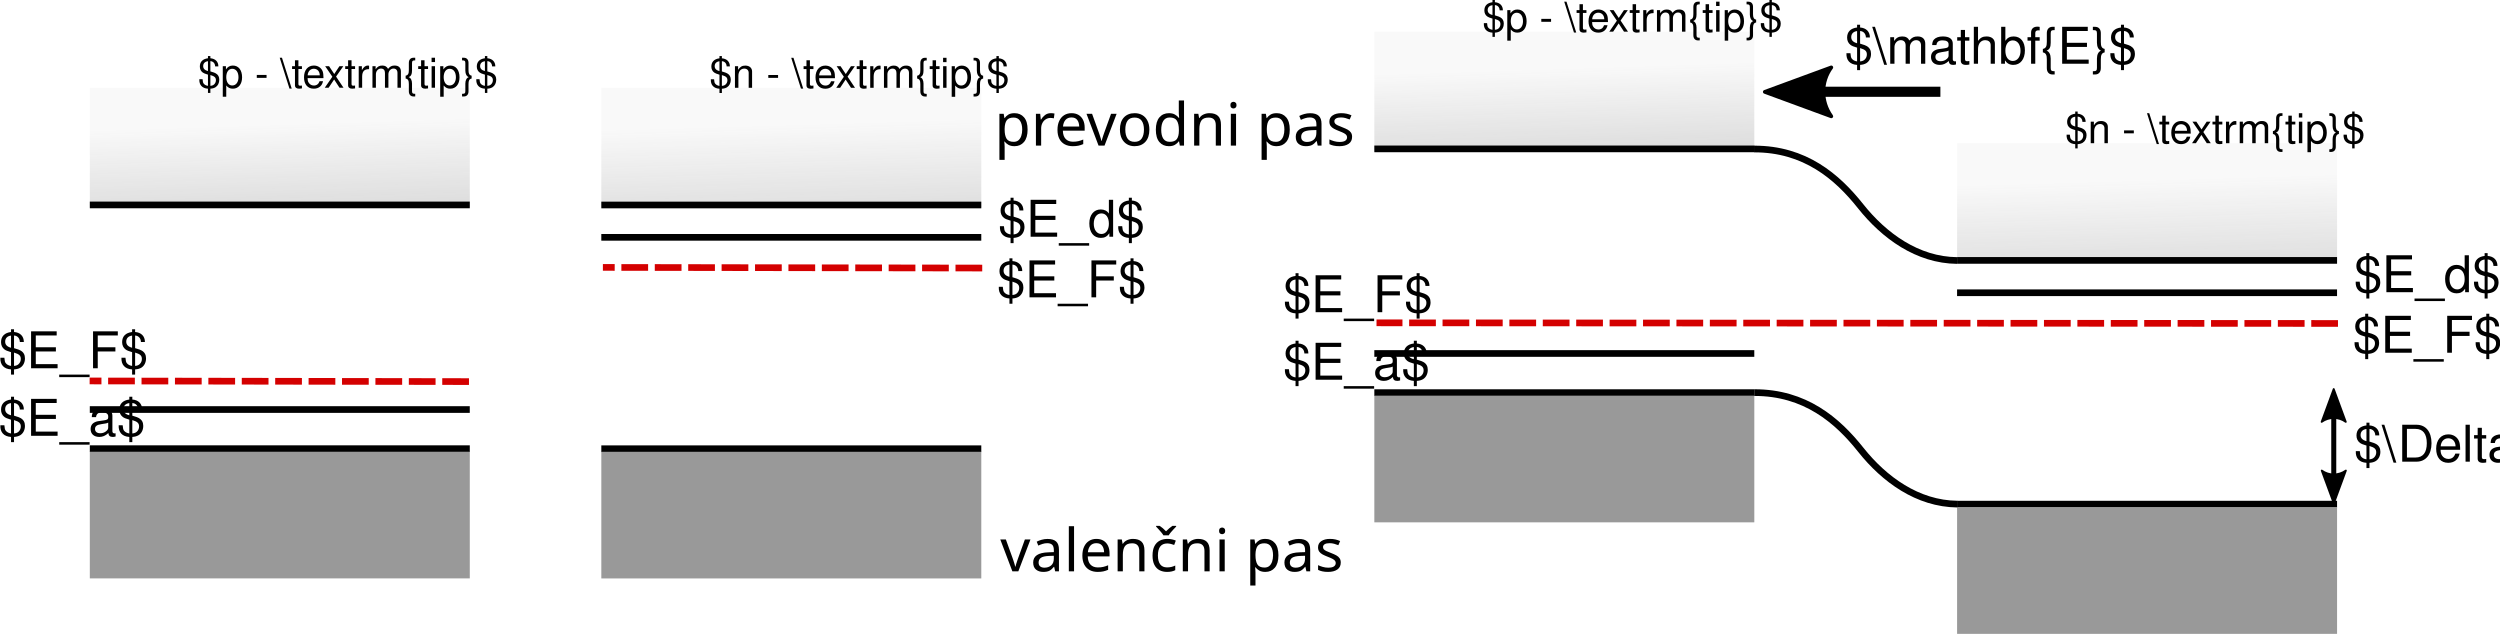
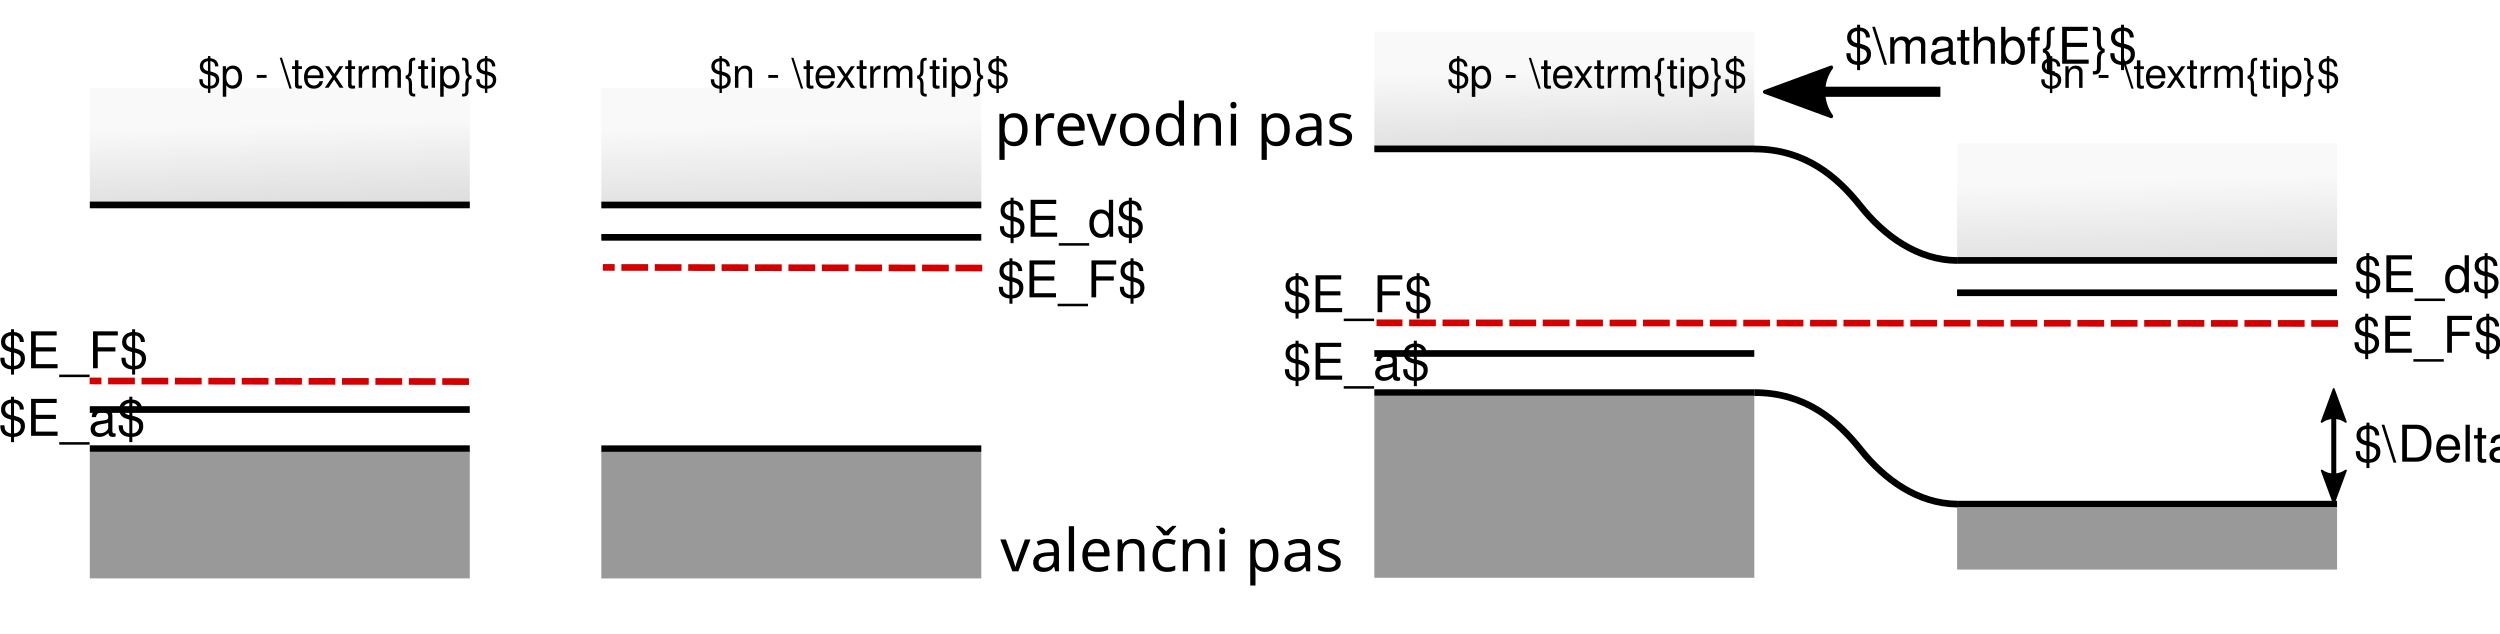
<svg xmlns="http://www.w3.org/2000/svg" xmlns:xlink="http://www.w3.org/1999/xlink" version="1.1" id="svg2" viewBox="0 0 986.916 250.226" height="70.619mm" width="278.53mm">
  <defs id="defs4">
    <linearGradient id="linearGradient9941">
      <stop style="stop-color:#333333;stop-opacity:0.768" offset="0" id="stop9943" />
      <stop style="stop-color:#f9f9f9;stop-opacity:1" offset="1" id="stop9945" />
    </linearGradient>
    <marker orient="auto" refY="0" refX="0" id="Arrow2Mstart-9-7" style="overflow:visible">
      <path id="path4360-2-5" style="fill:#000000;fill-opacity:1;fill-rule:evenodd;stroke:#000000;stroke-width:0.625;stroke-linejoin:round;stroke-opacity:1" d="M 8.719,4.034 -2.207,0.016 8.719,-4.002 c -1.745,2.372 -1.735,5.617 -6e-7,8.035 z" transform="scale(0.6,0.6)" />
    </marker>
    <marker orient="auto" refY="0" refX="0" id="marker6756-2-0-3" style="overflow:visible">
      <path id="path6758-7-2-5" style="fill:#000000;fill-opacity:1;fill-rule:evenodd;stroke:#000000;stroke-width:0.625;stroke-linejoin:round;stroke-opacity:1" d="M 8.719,4.034 -2.207,0.016 8.719,-4.002 c -1.745,2.372 -1.735,5.617 -6e-7,8.035 z" transform="scale(-0.6,-0.6)" />
    </marker>
    <marker orient="auto" refY="0" refX="0" id="marker6756-2-0-3-5" style="overflow:visible">
      <path id="path6758-7-2-5-0" style="fill:#d40000;fill-opacity:1;fill-rule:evenodd;stroke:#d40000;stroke-width:0.625;stroke-linejoin:round;stroke-opacity:1" d="M 8.719,4.034 -2.207,0.016 8.719,-4.002 c -1.745,2.372 -1.735,5.617 -6e-7,8.035 z" transform="scale(-0.6,-0.6)" />
    </marker>
    <marker orient="auto" refY="0" refX="0" id="Arrow2Mstart-9-7-0" style="overflow:visible">
      <path id="path4360-2-5-6" style="fill:#000000;fill-opacity:1;fill-rule:evenodd;stroke:#000000;stroke-width:0.625;stroke-linejoin:round;stroke-opacity:1" d="M 8.719,4.034 -2.207,0.016 8.719,-4.002 c -1.745,2.372 -1.735,5.617 -6e-7,8.035 z" transform="scale(0.6,0.6)" />
    </marker>
    <marker orient="auto" refY="0" refX="0" id="marker6756-2-0-3-1" style="overflow:visible">
      <path id="path6758-7-2-5-5" style="fill:#000000;fill-opacity:1;fill-rule:evenodd;stroke:#000000;stroke-width:0.625;stroke-linejoin:round;stroke-opacity:1" d="M 8.719,4.034 -2.207,0.016 8.719,-4.002 c -1.745,2.372 -1.735,5.617 -6e-7,8.035 z" transform="scale(-0.6,-0.6)" />
    </marker>
    <marker orient="auto" refY="0" refX="0" id="marker6756-2-0-3-5-7" style="overflow:visible">
      <path id="path6758-7-2-5-0-6" style="fill:#d40000;fill-opacity:1;fill-rule:evenodd;stroke:#d40000;stroke-width:0.625;stroke-linejoin:round;stroke-opacity:1" d="M 8.719,4.034 -2.207,0.016 8.719,-4.002 c -1.745,2.372 -1.735,5.617 -6e-7,8.035 z" transform="scale(-0.6,-0.6)" />
    </marker>
-     <linearGradient xlink:href="#linearGradient9941" id="linearGradient7318" gradientUnits="userSpaceOnUse" gradientTransform="matrix(1.023891,0,0,1.843137,399.2023,-115.9027)" x1="434.523" y1="214.882" x2="432.261" y2="76.877" />
+     <linearGradient xlink:href="#linearGradient9941" id="linearGradient7318" gradientUnits="userSpaceOnUse" gradientTransform="matrix(1.023891,0,0,1.843137,371.0773,-115.9027)" x1="434.523" y1="214.882" x2="432.261" y2="76.877" />
    <marker orient="auto" refY="0" refX="0" id="Arrow2Mstart-9-7-0-8" style="overflow:visible">
      <path id="path4360-2-5-6-9" style="fill:#000000;fill-opacity:1;fill-rule:evenodd;stroke:#000000;stroke-width:0.625;stroke-linejoin:round;stroke-opacity:1" d="M 8.719,4.034 -2.207,0.016 8.719,-4.002 c -1.745,2.372 -1.735,5.617 -6e-7,8.035 z" transform="scale(0.6,0.6)" />
    </marker>
    <marker orient="auto" refY="0" refX="0" id="marker6756-2-0-3-1-2" style="overflow:visible">
      <path id="path6758-7-2-5-5-6" style="fill:#000000;fill-opacity:1;fill-rule:evenodd;stroke:#000000;stroke-width:0.625;stroke-linejoin:round;stroke-opacity:1" d="M 8.719,4.034 -2.207,0.016 8.719,-4.002 c -1.745,2.372 -1.735,5.617 -6e-7,8.035 z" transform="scale(-0.6,-0.6)" />
    </marker>
    <marker orient="auto" refY="0" refX="0" id="marker6756-2-0-3-5-7-9" style="overflow:visible">
      <path id="path6758-7-2-5-0-6-5" style="fill:#d40000;fill-opacity:1;fill-rule:evenodd;stroke:#d40000;stroke-width:0.625;stroke-linejoin:round;stroke-opacity:1" d="M 8.719,4.034 -2.207,0.016 8.719,-4.002 c -1.745,2.372 -1.735,5.617 -6e-7,8.035 z" transform="scale(-0.6,-0.6)" />
    </marker>
    <linearGradient xlink:href="#linearGradient9941" id="linearGradient9019" gradientUnits="userSpaceOnUse" gradientTransform="matrix(1.023891,0,0,1.843137,169.1498,-115.9246)" x1="434.523" y1="202.221" x2="432.261" y2="76.877" />
    <linearGradient xlink:href="#linearGradient9941" id="linearGradient4749" gradientUnits="userSpaceOnUse" gradientTransform="matrix(1.023891,0,0,1.843137,399.2023,-115.9027)" x1="434.523" y1="214.882" x2="432.261" y2="76.877" />
    <linearGradient xlink:href="#linearGradient9941" id="linearGradient4781" gradientUnits="userSpaceOnUse" gradientTransform="matrix(1.023891,0,0,1.843137,676.2384,-138.0493)" x1="434.523" y1="202.221" x2="432.261" y2="76.877" />
    <linearGradient xlink:href="#linearGradient9941" id="linearGradient4783" gradientUnits="userSpaceOnUse" gradientTransform="matrix(1.023891,0,0,1.843137,906.2908,-94.02748)" x1="434.523" y1="214.882" x2="432.261" y2="76.877" />
    <marker orient="auto" refY="0" refX="0" id="Arrow2Mstart-9-3-0" style="overflow:visible">
      <path id="path4360-2-6-6" style="fill:#000000;fill-opacity:1;fill-rule:evenodd;stroke:#000000;stroke-width:0.625;stroke-linejoin:round;stroke-opacity:1" d="M 8.719,4.034 -2.207,0.016 8.719,-4.002 c -1.745,2.372 -1.735,5.617 -6e-7,8.035 z" transform="scale(0.6)" />
    </marker>
    <marker orient="auto" refY="0" refX="0" id="marker6756-2-0-1-3" style="overflow:visible">
      <path id="path6758-7-2-0-2" style="fill:#000000;fill-opacity:1;fill-rule:evenodd;stroke:#000000;stroke-width:0.625;stroke-linejoin:round;stroke-opacity:1" d="M 8.719,4.034 -2.207,0.016 8.719,-4.002 c -1.745,2.372 -1.735,5.617 -6e-7,8.035 z" transform="scale(-0.6)" />
    </marker>
  </defs>
  <g id="layer1" transform="translate(-500.5164,23.16668)">
    <rect style="opacity:1;fill:url(#linearGradient9019);fill-opacity:1;fill-rule:nonzero;stroke:none;stroke-width:2;stroke-linecap:butt;stroke-linejoin:bevel;stroke-miterlimit:4;stroke-dasharray:none;stroke-dashoffset:0;stroke-opacity:1" id="rect5024-8-4-3-9-7" width="150" height="47" x="535.97" y="11.485" />
-     <path style="fill:none;fill-rule:evenodd;stroke:#000000;stroke-width:2.638;stroke-linecap:butt;stroke-linejoin:miter;stroke-miterlimit:4;stroke-dasharray:none;stroke-opacity:1" d="m 685.97,153.954 h -150" id="path3450-5-59-1-3-1" />
+     <path style="fill:none;fill-rule:evenodd;stroke:#000000;stroke-width:2.638;stroke-linecap:butt;stroke-linejoin:miter;stroke-miterlimit:4;stroke-dasharray:none;stroke-opacity:1" d="m 685.97,153.954 -150,0" id="path3450-5-59-1-3-1" />
    <rect style="opacity:1;fill:#999999;fill-opacity:1;fill-rule:nonzero;stroke:none;stroke-width:2;stroke-linecap:butt;stroke-linejoin:bevel;stroke-miterlimit:4;stroke-dasharray:none;stroke-dashoffset:0;stroke-opacity:1" id="rect5024-8-9-7-7" width="150" height="50" x="535.97" y="155.162" />
-     <path style="fill:none;fill-rule:evenodd;stroke:#000000;stroke-width:2.638;stroke-linecap:butt;stroke-linejoin:miter;stroke-miterlimit:4;stroke-dasharray:none;stroke-opacity:1" d="m 685.97,57.733 h -150" id="path3450-5-59-1-4-4-6" />
-     <path style="fill:#999999;fill-rule:evenodd;stroke:#000000;stroke-width:2.638;stroke-linecap:butt;stroke-linejoin:miter;stroke-miterlimit:4;stroke-dasharray:none;stroke-opacity:1" d="m 685.964,138.505 h -150" id="path3450-5-59-1-3-4-4" />
+     <path style="fill:none;fill-rule:evenodd;stroke:#000000;stroke-width:2.638;stroke-linecap:butt;stroke-linejoin:miter;stroke-miterlimit:4;stroke-dasharray:none;stroke-opacity:1" d="m 685.97,57.733 -150,0" id="path3450-5-59-1-4-4-6" />
+     <path style="fill:#999999;fill-rule:evenodd;stroke:#000000;stroke-width:2.638;stroke-linecap:butt;stroke-linejoin:miter;stroke-miterlimit:4;stroke-dasharray:none;stroke-opacity:1" d="m 685.964,138.505 -150,0" id="path3450-5-59-1-3-4-4" />
    <text xml:space="preserve" style="font-style:normal;font-variant:normal;font-weight:normal;font-stretch:normal;line-height:0%;font-family:'Nimbus Sans L';-inkscape-font-specification:Sans;letter-spacing:0px;word-spacing:0px;fill:#000000;fill-opacity:1;stroke:none;stroke-width:1px;stroke-linecap:butt;stroke-linejoin:miter;stroke-opacity:1" x="499.865" y="148.864" id="text4870-3-7-9-5-2">
      <tspan id="tspan4872-6-8-7-4-6" x="499.865" y="148.864" style="font-size:20px;line-height:1.25">$E_a$</tspan>
    </text>
    <text xml:space="preserve" style="font-style:normal;font-variant:normal;font-weight:normal;font-stretch:normal;line-height:0%;font-family:'Nimbus Sans L';-inkscape-font-specification:Sans;letter-spacing:0px;word-spacing:0px;fill:#000000;fill-opacity:1;stroke:none;stroke-width:1px;stroke-linecap:butt;stroke-linejoin:miter;stroke-opacity:1" x="578.546" y="11.471" id="text5056-2-1-5-6-7-1">
      <tspan id="tspan5058-7-9-0-1-4-0" x="578.546" y="11.471" style="font-size:16.25px;line-height:1.25">$p - \textrm{tip}$</tspan>
    </text>
    <path style="fill:#ff0000;fill-rule:evenodd;stroke:#d40000;stroke-width:2.638;stroke-linecap:butt;stroke-linejoin:miter;stroke-miterlimit:4;stroke-dasharray:10.552, 2.638;stroke-dashoffset:0;stroke-opacity:1" d="m 685.65,127.471 -149.75,-0.25" id="path3450-5-59-1-3-4-4-6" />
-     <g id="g12075" transform="translate(-28.125)">
-       <rect y="11.507" x="766.022" height="47" width="150" id="rect5024-8-4-3-9" style="opacity:1;fill:url(#linearGradient7318);fill-opacity:1;fill-rule:nonzero;stroke:none;stroke-width:2;stroke-linecap:butt;stroke-linejoin:bevel;stroke-miterlimit:4;stroke-dasharray:none;stroke-dashoffset:0;stroke-opacity:1" />
-       <path id="path3450-5-59-1-3" d="m 916.022,153.976 h -150" style="fill:none;fill-rule:evenodd;stroke:#000000;stroke-width:2.638;stroke-linecap:butt;stroke-linejoin:miter;stroke-miterlimit:4;stroke-dasharray:none;stroke-opacity:1" />
-       <rect y="155.184" x="766.022" height="50" width="150" id="rect5024-8-9-7" style="opacity:1;fill:#999999;fill-opacity:1;fill-rule:nonzero;stroke:none;stroke-width:2;stroke-linecap:butt;stroke-linejoin:bevel;stroke-miterlimit:4;stroke-dasharray:none;stroke-dashoffset:0;stroke-opacity:1" />
-       <path id="path3450-5-59-1-4-4" d="m 916.022,57.755 h -150" style="fill:none;fill-rule:evenodd;stroke:#000000;stroke-width:2.638;stroke-linecap:butt;stroke-linejoin:miter;stroke-miterlimit:4;stroke-dasharray:none;stroke-opacity:1" />
-       <path id="path3450-5-59-1-3-4" d="m 916.017,70.526 h -150" style="fill:none;fill-rule:evenodd;stroke:#000000;stroke-width:2.638;stroke-linecap:butt;stroke-linejoin:miter;stroke-miterlimit:4;stroke-dasharray:none;stroke-opacity:1" />
-       <text id="text4870-3-7-9-5" y="70.3" x="922.58" style="font-style:normal;font-variant:normal;font-weight:normal;font-stretch:normal;line-height:0%;font-family:'Nimbus Sans L';-inkscape-font-specification:Sans;letter-spacing:0px;word-spacing:0px;fill:#000000;fill-opacity:1;stroke:none;stroke-width:1px;stroke-linecap:butt;stroke-linejoin:miter;stroke-opacity:1" xml:space="preserve">
-         <tspan style="font-size:20px;line-height:1.25" y="70.3" x="922.58" id="tspan4872-6-8-7-4">$E_d$</tspan>
-       </text>
-       <text id="text5056-2-1-5-6-7" y="11.492" x="808.598" style="font-style:normal;font-variant:normal;font-weight:normal;font-stretch:normal;line-height:0%;font-family:'Nimbus Sans L';-inkscape-font-specification:Sans;letter-spacing:0px;word-spacing:0px;fill:#000000;fill-opacity:1;stroke:none;stroke-width:1px;stroke-linecap:butt;stroke-linejoin:miter;stroke-opacity:1" xml:space="preserve">
-         <tspan style="font-size:16.25px;line-height:1.25" y="11.492" x="808.598" id="tspan5058-7-9-0-1-4">$n - \textrm{tip}$</tspan>
-       </text>
-       <path id="path3450-5-59-1-3-4-4-6-5" d="m 916.391,82.649 -149.75,-0.25" style="fill:#ff0000;fill-rule:evenodd;stroke:#d40000;stroke-width:2.638;stroke-linecap:butt;stroke-linejoin:miter;stroke-miterlimit:4;stroke-dasharray:10.552, 2.638;stroke-dashoffset:0;stroke-opacity:1" />
-       <text id="text4870-3-7-9-5-3" y="94.214" x="922.132" style="font-style:normal;font-variant:normal;font-weight:normal;font-stretch:normal;line-height:0%;font-family:'Nimbus Sans L';-inkscape-font-specification:Sans;letter-spacing:0px;word-spacing:0px;fill:#000000;fill-opacity:1;stroke:none;stroke-width:1px;stroke-linecap:butt;stroke-linejoin:miter;stroke-opacity:1" xml:space="preserve">
-         <tspan style="font-size:20px;line-height:1.25" y="94.214" x="922.132" id="tspan4872-6-8-7-4-5">$E_F$</tspan>
-       </text>
-     </g>
+     <rect style="opacity:1;fill:url(#linearGradient7318);fill-opacity:1;fill-rule:nonzero;stroke:none;stroke-width:2;stroke-linecap:butt;stroke-linejoin:bevel;stroke-miterlimit:4;stroke-dasharray:none;stroke-dashoffset:0;stroke-opacity:1" id="rect5024-8-4-3-9" width="150" height="47" x="737.897" y="11.507" />
+     <path style="fill:none;fill-rule:evenodd;stroke:#000000;stroke-width:2.638;stroke-linecap:butt;stroke-linejoin:miter;stroke-miterlimit:4;stroke-dasharray:none;stroke-opacity:1" d="m 887.897,153.976 -150,0" id="path3450-5-59-1-3" />
+     <rect style="opacity:1;fill:#999999;fill-opacity:1;fill-rule:nonzero;stroke:none;stroke-width:2;stroke-linecap:butt;stroke-linejoin:bevel;stroke-miterlimit:4;stroke-dasharray:none;stroke-dashoffset:0;stroke-opacity:1" id="rect5024-8-9-7" width="150" height="50" x="737.897" y="155.184" />
+     <path style="fill:none;fill-rule:evenodd;stroke:#000000;stroke-width:2.638;stroke-linecap:butt;stroke-linejoin:miter;stroke-miterlimit:4;stroke-dasharray:none;stroke-opacity:1" d="m 887.897,57.755 -150,0" id="path3450-5-59-1-4-4" />
+     <path style="fill:none;fill-rule:evenodd;stroke:#000000;stroke-width:2.638;stroke-linecap:butt;stroke-linejoin:miter;stroke-miterlimit:4;stroke-dasharray:none;stroke-opacity:1" d="m 887.892,70.526 -150,0" id="path3450-5-59-1-3-4" />
+     <text xml:space="preserve" style="font-style:normal;font-variant:normal;font-weight:normal;font-stretch:normal;line-height:0%;font-family:'Nimbus Sans L';-inkscape-font-specification:Sans;letter-spacing:0px;word-spacing:0px;fill:#000000;fill-opacity:1;stroke:none;stroke-width:1px;stroke-linecap:butt;stroke-linejoin:miter;stroke-opacity:1" x="894.455" y="70.3" id="text4870-3-7-9-5">
+       <tspan id="tspan4872-6-8-7-4" x="894.455" y="70.3" style="font-size:20px;line-height:1.25">$E_d$</tspan>
+     </text>
+     <text xml:space="preserve" style="font-style:normal;font-variant:normal;font-weight:normal;font-stretch:normal;line-height:0%;font-family:'Nimbus Sans L';-inkscape-font-specification:Sans;letter-spacing:0px;word-spacing:0px;fill:#000000;fill-opacity:1;stroke:none;stroke-width:1px;stroke-linecap:butt;stroke-linejoin:miter;stroke-opacity:1" x="780.473" y="11.492" id="text5056-2-1-5-6-7">
+       <tspan id="tspan5058-7-9-0-1-4" x="780.473" y="11.492" style="font-size:16.25px;line-height:1.25">$n - \textrm{tip}$</tspan>
+     </text>
+     <path style="fill:#ff0000;fill-rule:evenodd;stroke:#d40000;stroke-width:2.638;stroke-linecap:butt;stroke-linejoin:miter;stroke-miterlimit:4;stroke-dasharray:10.552, 2.638;stroke-dashoffset:0;stroke-opacity:1" d="m 888.266,82.649 -149.75,-0.25" id="path3450-5-59-1-3-4-4-6-5" />
+     <text xml:space="preserve" style="font-style:normal;font-variant:normal;font-weight:normal;font-stretch:normal;line-height:0%;font-family:'Nimbus Sans L';-inkscape-font-specification:Sans;letter-spacing:0px;word-spacing:0px;fill:#000000;fill-opacity:1;stroke:none;stroke-width:1px;stroke-linecap:butt;stroke-linejoin:miter;stroke-opacity:1" x="894.007" y="94.214" id="text4870-3-7-9-5-3">
+       <tspan id="tspan4872-6-8-7-4-5" x="894.007" y="94.214" style="font-size:20px;line-height:1.25">$E_F$</tspan>
+     </text>
    <text xml:space="preserve" style="font-style:normal;font-variant:normal;font-weight:normal;font-stretch:normal;line-height:0%;font-family:'Nimbus Sans L';-inkscape-font-specification:Sans;letter-spacing:0px;word-spacing:0px;fill:#000000;fill-opacity:1;stroke:none;stroke-width:1px;stroke-linecap:butt;stroke-linejoin:miter;stroke-opacity:1" x="499.865" y="122.214" id="text4870-3-7-9-5-2-6">
      <tspan id="tspan4872-6-8-7-4-6-2" x="499.865" y="122.214" style="font-size:20px;line-height:1.25">$E_F$</tspan>
    </text>
    <rect style="opacity:1;fill:url(#linearGradient4781);fill-opacity:1;fill-rule:nonzero;stroke:none;stroke-width:2;stroke-linecap:butt;stroke-linejoin:bevel;stroke-miterlimit:4;stroke-dasharray:none;stroke-dashoffset:0;stroke-opacity:1" id="rect5024-8-4-3-9-7-6" width="150" height="47" x="1043.059" y="-10.64" />
-     <path style="fill:none;fill-rule:evenodd;stroke:#000000;stroke-width:2.638;stroke-linecap:butt;stroke-linejoin:miter;stroke-miterlimit:4;stroke-dasharray:none;stroke-opacity:1" d="m 1193.059,131.83 h -150" id="path3450-5-59-1-3-1-1" />
-     <rect style="opacity:1;fill:#999999;fill-opacity:1;fill-rule:nonzero;stroke:none;stroke-width:2;stroke-linecap:butt;stroke-linejoin:bevel;stroke-miterlimit:4;stroke-dasharray:none;stroke-dashoffset:0;stroke-opacity:1" id="rect5024-8-9-7-7-8" width="150" height="50" x="1043.059" y="133.037" />
-     <path style="fill:none;fill-rule:evenodd;stroke:#000000;stroke-width:2.638;stroke-linecap:butt;stroke-linejoin:miter;stroke-miterlimit:4;stroke-dasharray:none;stroke-opacity:1" d="m 1193.059,35.608 h -150" id="path3450-5-59-1-4-4-6-7" />
-     <path style="fill:#999999;fill-rule:evenodd;stroke:#000000;stroke-width:2.638;stroke-linecap:butt;stroke-linejoin:miter;stroke-miterlimit:4;stroke-dasharray:none;stroke-opacity:1" d="m 1193.053,116.38 h -150" id="path3450-5-59-1-3-4-4-9" />
+     <path style="fill:none;fill-rule:evenodd;stroke:#000000;stroke-width:2.638;stroke-linecap:butt;stroke-linejoin:miter;stroke-miterlimit:4;stroke-dasharray:none;stroke-opacity:1" d="m 1193.059,131.83 -150,0" id="path3450-5-59-1-3-1-1" />
+     <rect style="opacity:1;fill:#999999;fill-opacity:1;fill-rule:nonzero;stroke:none;stroke-width:2;stroke-linecap:butt;stroke-linejoin:bevel;stroke-miterlimit:4;stroke-dasharray:none;stroke-dashoffset:0;stroke-opacity:1" id="rect5024-8-9-7-7-8" width="150" height="71.885" x="1043.059" y="133.037" />
+     <path style="fill:none;fill-rule:evenodd;stroke:#000000;stroke-width:2.638;stroke-linecap:butt;stroke-linejoin:miter;stroke-miterlimit:4;stroke-dasharray:none;stroke-opacity:1" d="m 1193.059,35.608 -150,0" id="path3450-5-59-1-4-4-6-7" />
+     <path style="fill:#999999;fill-rule:evenodd;stroke:#000000;stroke-width:2.638;stroke-linecap:butt;stroke-linejoin:miter;stroke-miterlimit:4;stroke-dasharray:none;stroke-opacity:1" d="m 1193.053,116.38 -150,0" id="path3450-5-59-1-3-4-4-9" />
    <rect style="opacity:1;fill:url(#linearGradient4783);fill-opacity:1;fill-rule:nonzero;stroke:none;stroke-width:2;stroke-linecap:butt;stroke-linejoin:bevel;stroke-miterlimit:4;stroke-dasharray:none;stroke-dashoffset:0;stroke-opacity:1" id="rect5024-8-4-3-9-2" width="150" height="47" x="1273.111" y="33.382" />
-     <path style="fill:none;fill-rule:evenodd;stroke:#000000;stroke-width:2.638;stroke-linecap:butt;stroke-linejoin:miter;stroke-miterlimit:4;stroke-dasharray:none;stroke-opacity:1" d="m 1423.111,175.852 h -150" id="path3450-5-59-1-3-0" />
-     <rect style="opacity:1;fill:#999999;fill-opacity:1;fill-rule:nonzero;stroke:none;stroke-width:2;stroke-linecap:butt;stroke-linejoin:bevel;stroke-miterlimit:4;stroke-dasharray:none;stroke-dashoffset:0;stroke-opacity:1" id="rect5024-8-9-7-2" width="150" height="50" x="1273.111" y="177.059" />
-     <path style="fill:none;fill-rule:evenodd;stroke:#000000;stroke-width:2.638;stroke-linecap:butt;stroke-linejoin:miter;stroke-miterlimit:4;stroke-dasharray:none;stroke-opacity:1" d="m 1423.111,79.63 h -150" id="path3450-5-59-1-4-4-3" />
-     <path style="fill:none;fill-rule:evenodd;stroke:#000000;stroke-width:2.638;stroke-linecap:butt;stroke-linejoin:miter;stroke-miterlimit:4;stroke-dasharray:none;stroke-opacity:1" d="m 1423.105,92.402 h -150" id="path3450-5-59-1-3-4-7" />
+     <path style="fill:none;fill-rule:evenodd;stroke:#000000;stroke-width:2.638;stroke-linecap:butt;stroke-linejoin:miter;stroke-miterlimit:4;stroke-dasharray:none;stroke-opacity:1" d="m 1423.111,175.852 -150,0" id="path3450-5-59-1-3-0" />
+     <rect style="opacity:1;fill:#999999;fill-opacity:1;fill-rule:nonzero;stroke:none;stroke-width:2;stroke-linecap:butt;stroke-linejoin:bevel;stroke-miterlimit:4;stroke-dasharray:none;stroke-dashoffset:0;stroke-opacity:1" id="rect5024-8-9-7-2" width="150" height="24.63" x="1273.111" y="177.059" />
+     <path style="fill:none;fill-rule:evenodd;stroke:#000000;stroke-width:2.638;stroke-linecap:butt;stroke-linejoin:miter;stroke-miterlimit:4;stroke-dasharray:none;stroke-opacity:1" d="m 1423.111,79.63 -150,0" id="path3450-5-59-1-4-4-3" />
+     <path style="fill:none;fill-rule:evenodd;stroke:#000000;stroke-width:2.638;stroke-linecap:butt;stroke-linejoin:miter;stroke-miterlimit:4;stroke-dasharray:none;stroke-opacity:1" d="m 1423.105,92.402 -150,0" id="path3450-5-59-1-3-4-7" />
    <text xml:space="preserve" style="font-style:normal;font-variant:normal;font-weight:normal;font-stretch:normal;line-height:0%;font-family:'Nimbus Sans L';-inkscape-font-specification:Sans;letter-spacing:0px;word-spacing:0px;fill:#000000;fill-opacity:1;stroke:none;stroke-width:1px;stroke-linecap:butt;stroke-linejoin:miter;stroke-opacity:1" x="1429.668" y="92.176" id="text4870-3-7-9-5-5">
      <tspan id="tspan4872-6-8-7-4-9" x="1429.668" y="92.176" style="font-size:20px;line-height:1.25">$E_d$</tspan>
    </text>
-     <text xml:space="preserve" style="font-style:normal;font-variant:normal;font-weight:normal;font-stretch:normal;line-height:0%;font-family:'Nimbus Sans L';-inkscape-font-specification:Sans;letter-spacing:0px;word-spacing:0px;fill:#000000;fill-opacity:1;stroke:none;stroke-width:1px;stroke-linecap:butt;stroke-linejoin:miter;stroke-opacity:1" x="1315.687" y="33.368" id="text5056-2-1-5-6-7-2">
-       <tspan id="tspan5058-7-9-0-1-4-2" x="1315.687" y="33.368" style="font-size:16.25px;line-height:1.25">$n - \textrm{tip}$</tspan>
+     <text xml:space="preserve" style="font-style:normal;font-variant:normal;font-weight:normal;font-stretch:normal;line-height:0%;font-family:'Nimbus Sans L';-inkscape-font-specification:Sans;letter-spacing:0px;word-spacing:0px;fill:#000000;fill-opacity:1;stroke:none;stroke-width:1px;stroke-linecap:butt;stroke-linejoin:miter;stroke-opacity:1" x="1305.687" y="11.516" id="text5056-2-1-5-6-7-2">
+       <tspan id="tspan5058-7-9-0-1-4-2" x="1305.687" y="11.516" style="font-size:16.25px;line-height:1.25">$n - \textrm{tip}$</tspan>
    </text>
    <text xml:space="preserve" style="font-style:normal;font-variant:normal;font-weight:normal;font-stretch:normal;line-height:0%;font-family:'Nimbus Sans L';-inkscape-font-specification:Sans;letter-spacing:0px;word-spacing:0px;fill:#000000;fill-opacity:1;stroke:none;stroke-width:1px;stroke-linecap:butt;stroke-linejoin:miter;stroke-opacity:1" x="1006.954" y="126.74" id="text4870-3-7-9-5-2-8">
      <tspan id="tspan4872-6-8-7-4-6-9" x="1006.954" y="126.74" style="font-size:20px;line-height:1.25">$E_a$</tspan>
    </text>
-     <text xml:space="preserve" style="font-style:normal;font-variant:normal;font-weight:normal;font-stretch:normal;line-height:0%;font-family:'Nimbus Sans L';-inkscape-font-specification:Sans;letter-spacing:0px;word-spacing:0px;fill:#000000;fill-opacity:1;stroke:none;stroke-width:1px;stroke-linecap:butt;stroke-linejoin:miter;stroke-opacity:1" x="1085.634" y="-10.654" id="text5056-2-1-5-6-7-1-7">
-       <tspan id="tspan5058-7-9-0-1-4-0-3" x="1085.634" y="-10.654" style="font-size:16.25px;line-height:1.25">$p - \textrm{tip}$</tspan>
+     <text xml:space="preserve" style="font-style:normal;font-variant:normal;font-weight:normal;font-stretch:normal;line-height:0%;font-family:'Nimbus Sans L';-inkscape-font-specification:Sans;letter-spacing:0px;word-spacing:0px;fill:#000000;fill-opacity:1;stroke:none;stroke-width:1px;stroke-linecap:butt;stroke-linejoin:miter;stroke-opacity:1" x="1071.634" y="11.516" id="text5056-2-1-5-6-7-1-7">
+       <tspan id="tspan5058-7-9-0-1-4-0-3" x="1071.634" y="11.516" style="font-size:16.25px;line-height:1.25">$p - \textrm{tip}$</tspan>
    </text>
    <path style="fill:#ff0000;fill-rule:evenodd;stroke:#d40000;stroke-width:2.638;stroke-linecap:butt;stroke-linejoin:miter;stroke-miterlimit:4;stroke-dasharray:10.552, 2.638;stroke-dashoffset:0;stroke-opacity:1" d="m 1423.48,104.524 -379.56,-0.25" id="path3450-5-59-1-3-4-4-6-5-1" />
    <text xml:space="preserve" style="font-style:normal;font-variant:normal;font-weight:normal;font-stretch:normal;line-height:0%;font-family:'Nimbus Sans L';-inkscape-font-specification:Sans;letter-spacing:0px;word-spacing:0px;fill:#000000;fill-opacity:1;stroke:none;stroke-width:1px;stroke-linecap:butt;stroke-linejoin:miter;stroke-opacity:1" x="1429.22" y="116.089" id="text4870-3-7-9-5-3-2">
      <tspan id="tspan4872-6-8-7-4-5-9" x="1429.22" y="116.089" style="font-size:20px;line-height:1.25">$E_F$</tspan>
    </text>
    <text xml:space="preserve" style="font-style:normal;font-variant:normal;font-weight:normal;font-stretch:normal;line-height:0%;font-family:'Nimbus Sans L';-inkscape-font-specification:Sans;letter-spacing:0px;word-spacing:0px;fill:#000000;fill-opacity:1;stroke:none;stroke-width:1px;stroke-linecap:butt;stroke-linejoin:miter;stroke-opacity:1" x="1006.954" y="100.089" id="text4870-3-7-9-5-2-6-3">
      <tspan id="tspan4872-6-8-7-4-6-2-1" x="1006.954" y="100.089" style="font-size:20px;line-height:1.25">$E_F$</tspan>
    </text>
    <path style="fill:none;fill-rule:evenodd;stroke:#000000;stroke-width:2.64;stroke-linecap:butt;stroke-linejoin:miter;stroke-miterlimit:4;stroke-dasharray:none;stroke-opacity:1" d="m 1192.951,35.655 c 20.1,-0.044 32.802,10.923 42.06,22.574 9.257,11.651 22.439,21.299 38.108,21.444" id="path4813" />
    <path style="fill:none;fill-rule:evenodd;stroke:#000000;stroke-width:2.64;stroke-linecap:butt;stroke-linejoin:miter;stroke-miterlimit:4;stroke-dasharray:none;stroke-opacity:1" d="m 1193.034,131.821 c 20.1,-0.044 32.802,10.923 42.06,22.574 9.257,11.651 22.439,21.299 38.108,21.444" id="path4813-4" />
    <path style="fill:none;fill-rule:evenodd;stroke:#000000;stroke-width:4;stroke-linecap:butt;stroke-linejoin:miter;stroke-miterlimit:4;stroke-dasharray:none;stroke-opacity:1;marker-end:url(#marker6756-2-0-3-1)" d="m 1266.516,13.059 -64,0" id="path6462" />
    <text xml:space="preserve" style="font-style:normal;font-variant:normal;font-weight:normal;font-stretch:normal;line-height:0%;font-family:'Nimbus Sans L';-inkscape-font-specification:Sans;letter-spacing:0px;word-spacing:0px;fill:#000000;fill-opacity:1;stroke:none;stroke-width:1px;stroke-linecap:butt;stroke-linejoin:miter;stroke-opacity:1" x="1228.632" y="1.999" id="text4870-3-7-9-5-5-5">
      <tspan id="tspan4872-6-8-7-4-9-6" x="1228.632" y="1.999" style="font-size:20px;line-height:1.25">$\mathbf{E}$</tspan>
    </text>
    <text xml:space="preserve" style="font-style:italic;font-variant:normal;font-weight:normal;font-stretch:normal;font-size:23.437px;line-height:125%;font-family:msbm10;-inkscape-font-specification:'msbm10 Italic';letter-spacing:0px;word-spacing:0px;fill:#000000;fill-opacity:1;stroke:none;stroke-width:0.937px;stroke-linecap:butt;stroke-linejoin:miter;stroke-opacity:1" x="895.397" y="202.371" id="text11946">
      <tspan id="tspan11944" x="895.397" y="202.371" style="font-style:normal;font-variant:normal;font-weight:normal;font-stretch:normal;font-family:msbm10;-inkscape-font-specification:msbm10;stroke-width:0.937px">valenčni pas</tspan>
    </text>
    <text xml:space="preserve" style="font-style:italic;font-variant:normal;font-weight:normal;font-stretch:normal;font-size:23.437px;line-height:125%;font-family:msbm10;-inkscape-font-specification:'msbm10 Italic';letter-spacing:0px;word-spacing:0px;fill:#000000;fill-opacity:1;stroke:none;stroke-width:0.937px;stroke-linecap:butt;stroke-linejoin:miter;stroke-opacity:1" x="893.051" y="34.307" id="text11946-9">
      <tspan id="tspan11944-1" x="893.051" y="34.307" style="font-style:normal;font-variant:normal;font-weight:normal;font-stretch:normal;font-family:msbm10;-inkscape-font-specification:msbm10;stroke-width:0.937px">prevodni pas</tspan>
    </text>
-     <path style="fill:none;fill-rule:evenodd;stroke:#000000;stroke-width:1.976;stroke-linecap:butt;stroke-linejoin:miter;stroke-miterlimit:4;stroke-dasharray:none;stroke-opacity:1;marker-start:url(#Arrow2Mstart-9-3-0);marker-end:url(#marker6756-2-0-1-3)" d="m 1421.809,172.931 v -39.894" id="path3450-5-9-4-3-4" />
+     <path style="fill:none;fill-rule:evenodd;stroke:#000000;stroke-width:1.976;stroke-linecap:butt;stroke-linejoin:miter;stroke-miterlimit:4;stroke-dasharray:none;stroke-opacity:1;marker-start:url(#Arrow2Mstart-9-3-0);marker-end:url(#marker6756-2-0-1-3)" d="m 1421.809,172.931 0,-39.894" id="path3450-5-9-4-3-4" />
    <text xml:space="preserve" style="font-style:normal;font-variant:normal;font-weight:normal;font-stretch:normal;font-size:12px;line-height:0%;font-family:'Nimbus Sans L';-inkscape-font-specification:Sans;letter-spacing:0px;word-spacing:0px;fill:#000000;fill-opacity:1;stroke:none;stroke-width:1px;stroke-linecap:butt;stroke-linejoin:miter;stroke-opacity:1" x="1429.713" y="159.084" id="text4870-3-7-9-5-3-2-7">
      <tspan id="tspan4872-6-8-7-4-5-9-7" x="1429.713" y="159.084" style="font-size:20px;line-height:1.25;stroke-width:1px">$\Delta E$</tspan>
    </text>
    <text xml:space="preserve" style="font-style:italic;font-variant:normal;font-weight:normal;font-stretch:normal;font-size:23.437px;line-height:125%;font-family:msbm10;-inkscape-font-specification:'msbm10 Italic';letter-spacing:0px;word-spacing:0px;fill:#000000;fill-opacity:1;stroke:none;stroke-width:0.937px;stroke-linecap:butt;stroke-linejoin:miter;stroke-opacity:1" x="1468.369" y="200.211" id="text17025">
      <tspan id="tspan17023" x="1468.369" y="220.948" style="stroke-width:0.937px" />
    </text>
  </g>
</svg>
